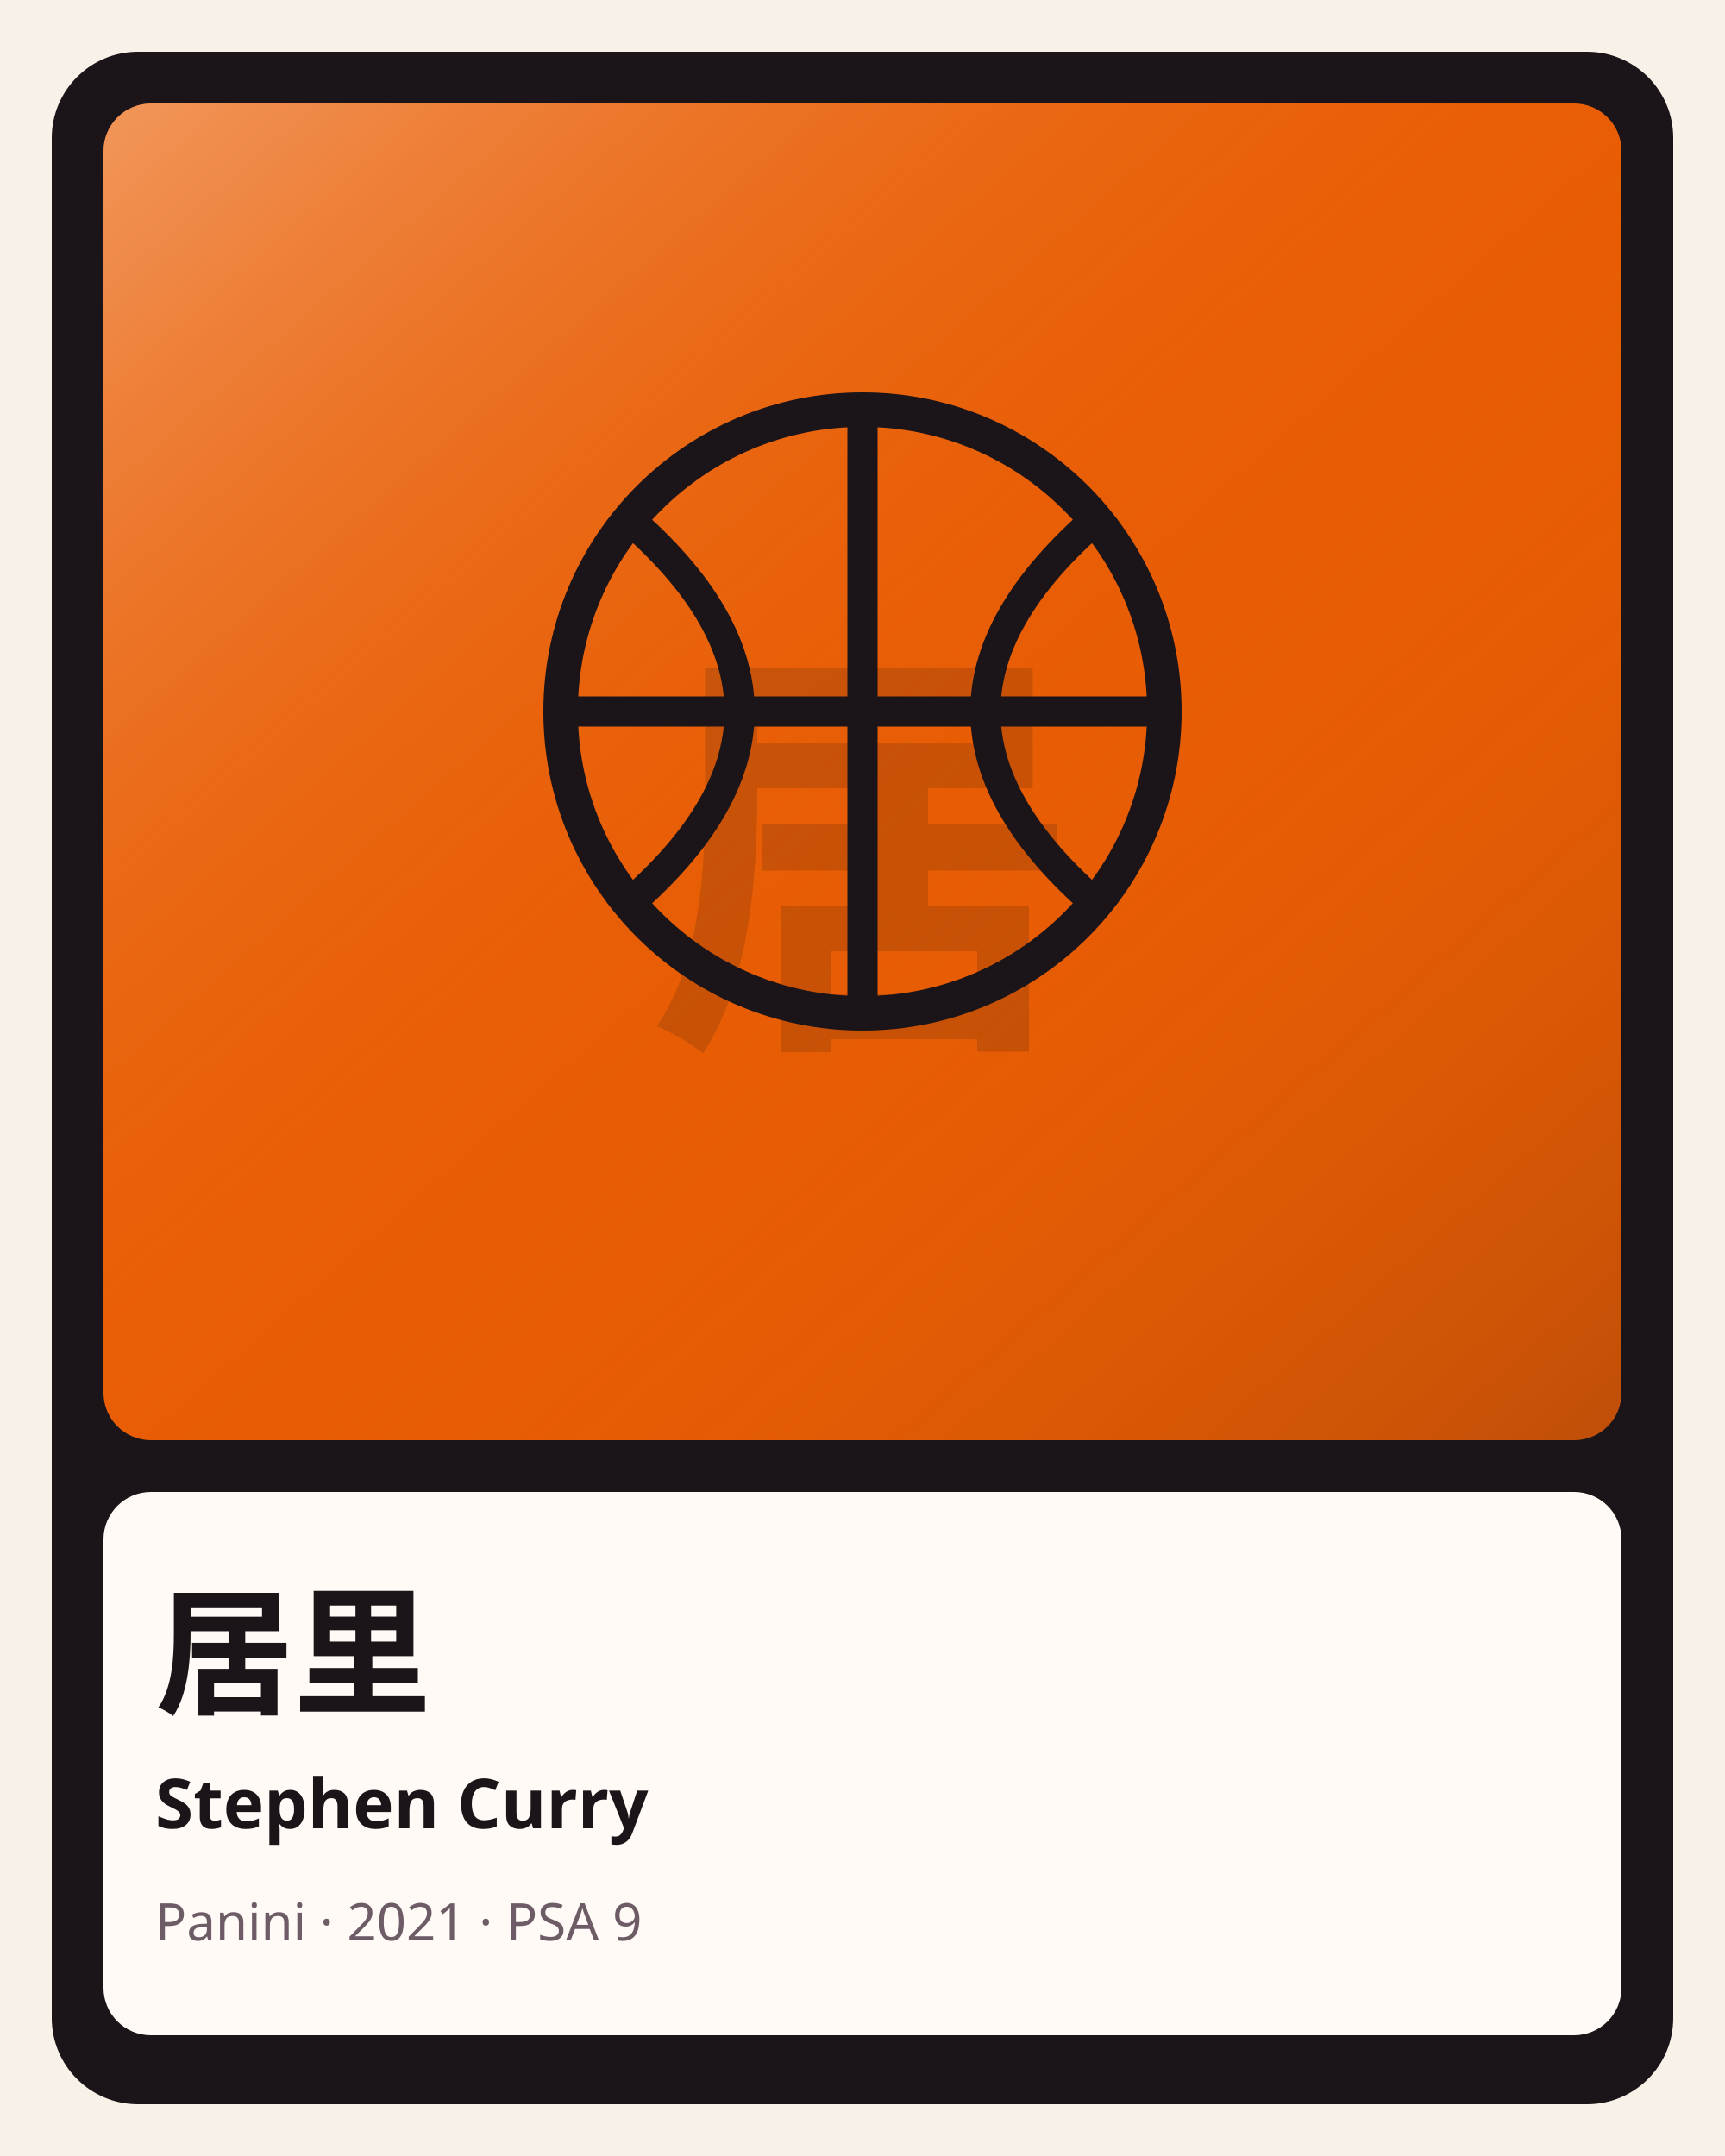
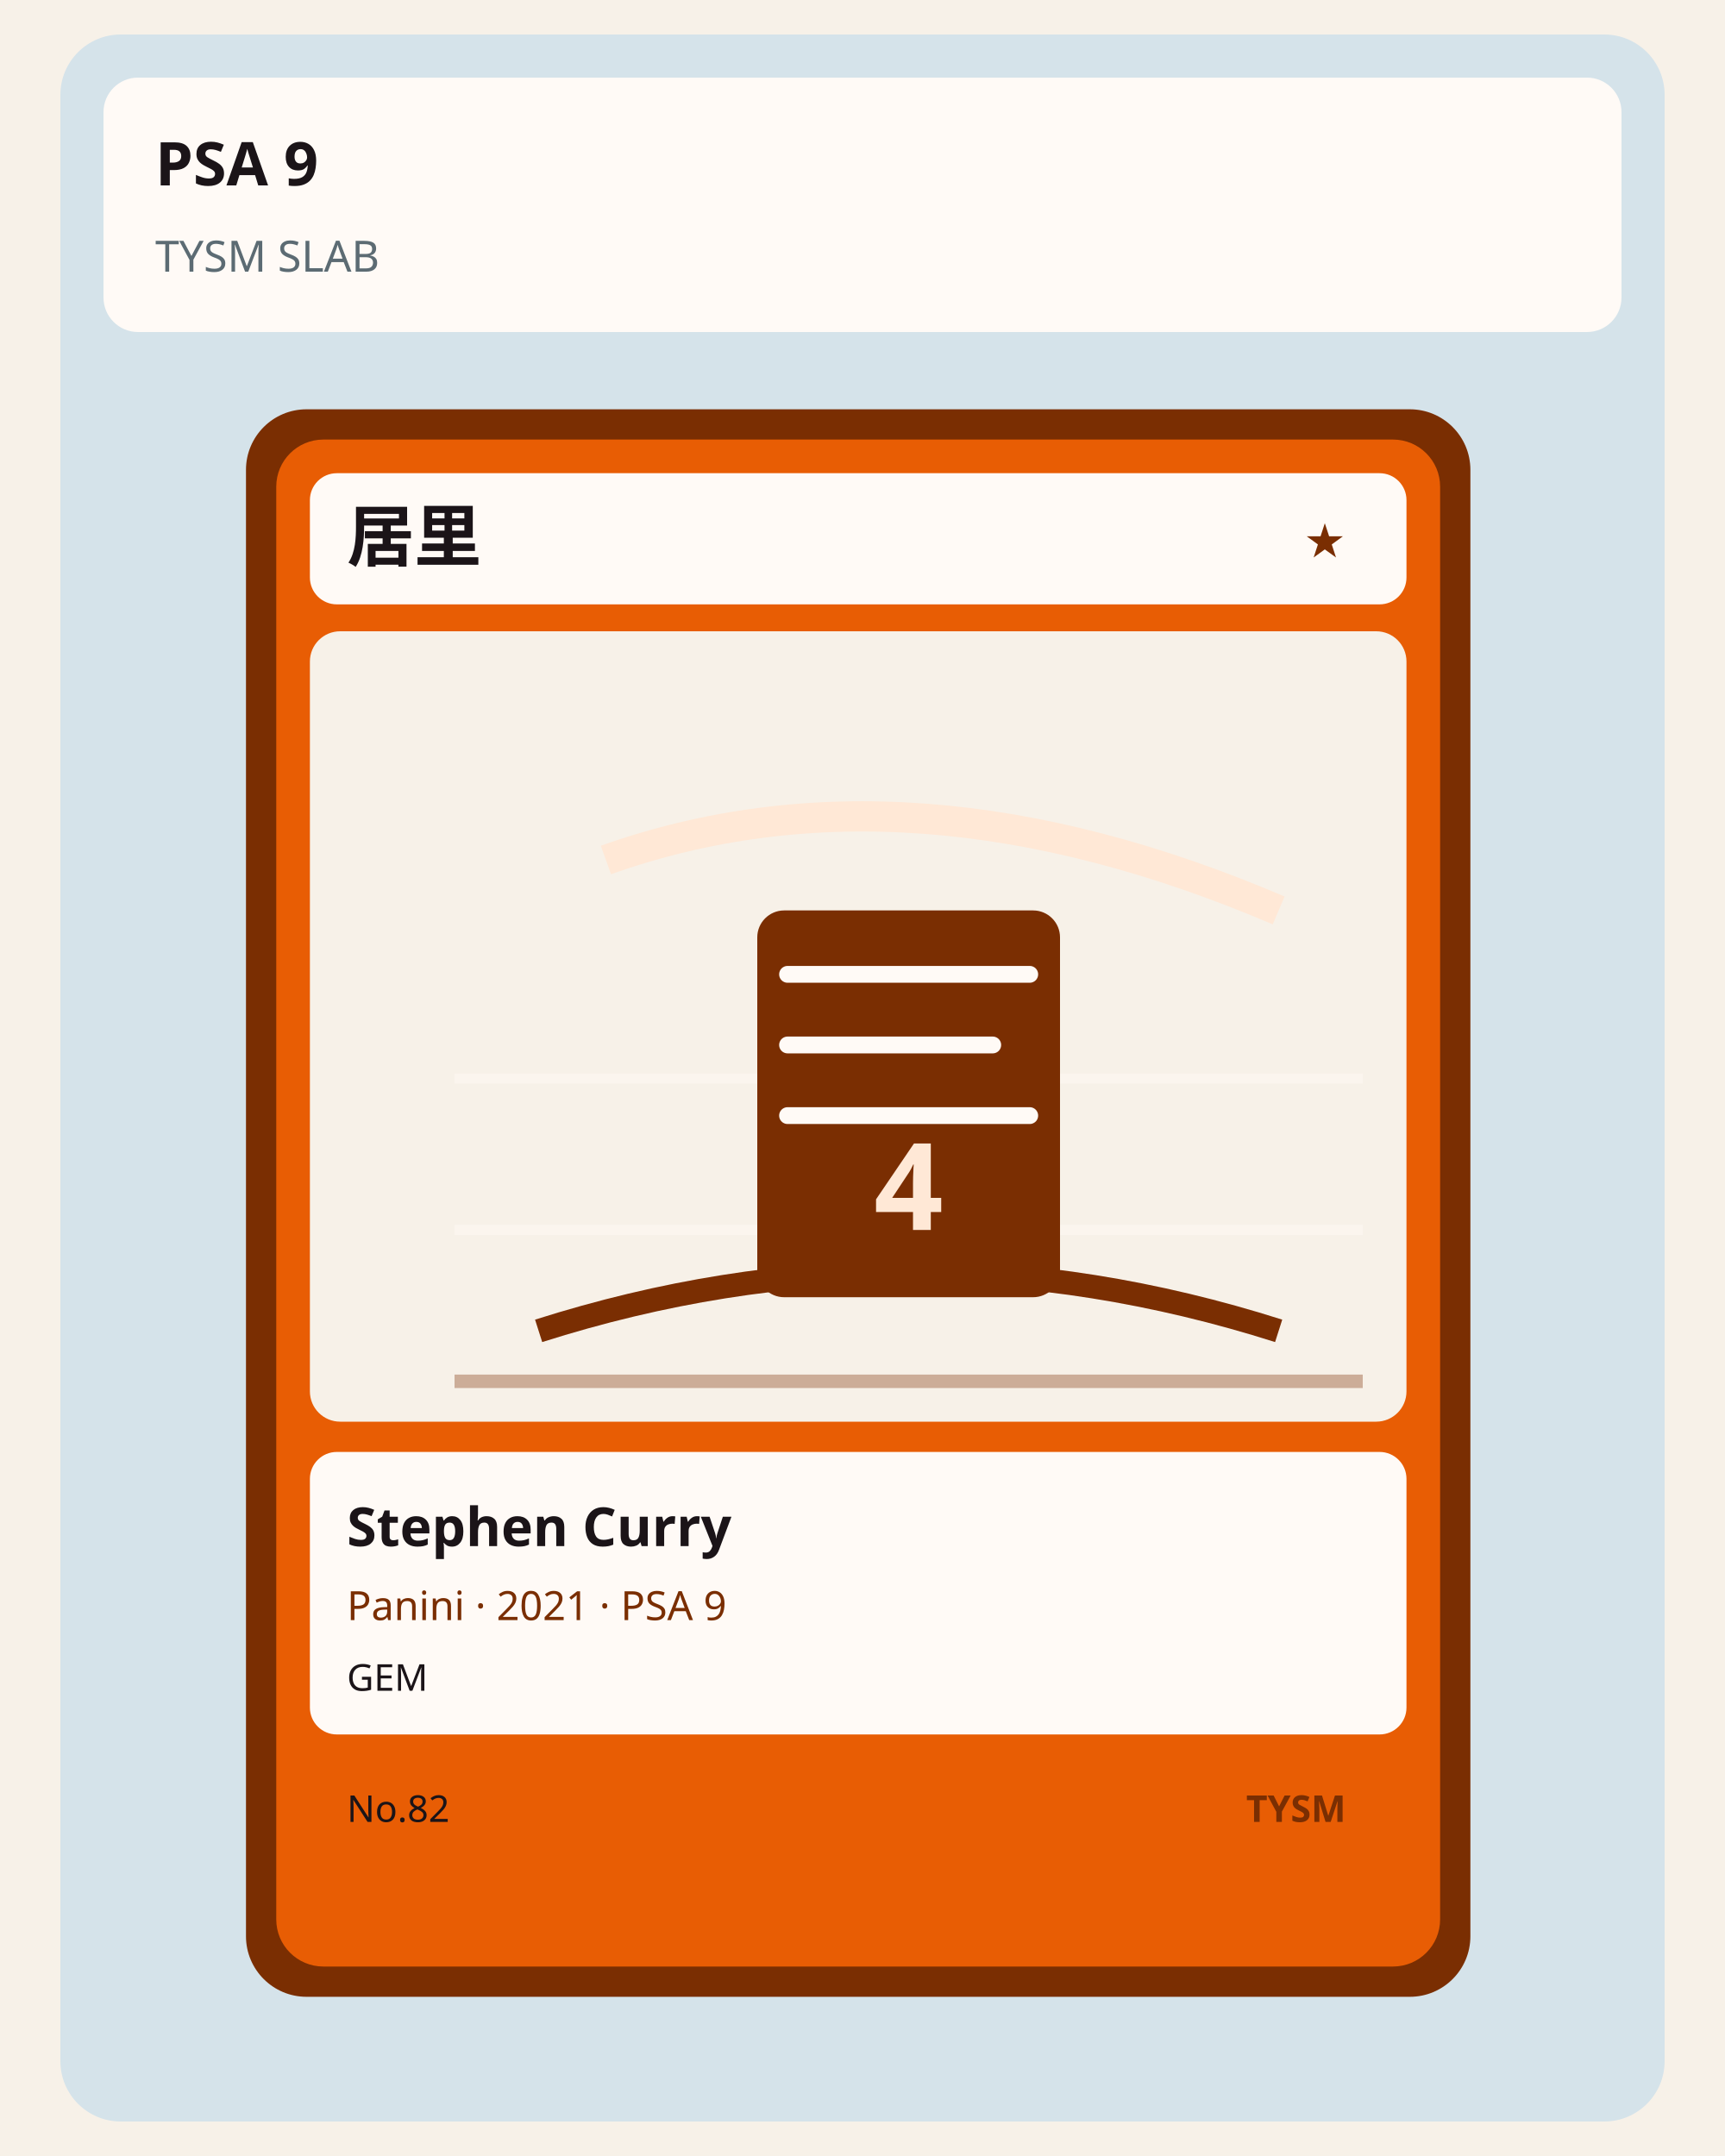
<svg xmlns="http://www.w3.org/2000/svg" width="800" height="1000" viewBox="0 0 800 1000" role="img" aria-label="居里 Stephen Curry">
  <rect width="800" height="1000" fill="#f7f1e8" />
-   <rect x="24" y="24" width="752" height="952" rx="40" fill="#1b1418" />
-   <rect x="48" y="48" width="704" height="620" rx="22" fill="#e85d04" />
-   <rect x="48" y="48" width="704" height="620" rx="22" fill="url(#sheen)" />
-   <text x="400" y="470" text-anchor="middle" fill="#1b1418" fill-opacity="0.16" font-size="200" font-family="ui-sans-serif, system-ui, sans-serif" font-weight="700">居</text>
-   <circle cx="400" cy="330" r="140" fill="none" stroke="#1b1418" stroke-width="16" />
-   <path d="M260 330 H540 M400 190 V470" stroke="#1b1418" stroke-width="14" />
-   <path d="M286 236 Q400 330 286 424 M514 236 Q400 330 514 424" fill="none" stroke="#1b1418" stroke-width="14" />
-   <rect x="48" y="692" width="704" height="252" rx="22" fill="#fffaf6" />
-   <text x="72" y="790" fill="#1b1418" font-size="64" font-family="ui-sans-serif, system-ui, sans-serif" font-weight="700">居里</text>
-   <text x="72" y="848" fill="#1b1418" font-size="32" font-family="ui-sans-serif, system-ui, sans-serif" font-weight="600">Stephen Curry</text>
-   <text x="72" y="900" fill="#6d5c66" font-size="24" font-family="ui-sans-serif, system-ui, sans-serif">Panini · 2021 · PSA 9</text>
-   <defs>
-     <linearGradient id="sheen" x1="0" y1="0" x2="1" y2="1">
-       <stop offset="0" stop-color="#ffe8d6" stop-opacity="0.42" />
-       <stop offset="0.55" stop-color="#e85d04" stop-opacity="0" />
-       <stop offset="1" stop-color="#1b1418" stop-opacity="0.2" />
-     </linearGradient>
-   </defs>
+   <rect x="28" y="16" width="744" height="968" rx="28" fill="#d5e3ea" />
+   <rect x="48" y="36" width="704" height="118" rx="16" fill="#fffaf6" />
+   <text x="72" y="86" fill="#1b1418" font-size="28" font-family="ui-sans-serif, system-ui, sans-serif" font-weight="700">PSA 9</text>
+   <text x="72" y="126" fill="#5c6b73" font-size="20" font-family="ui-sans-serif, system-ui, sans-serif">TYSM SLAB</text>
+   <g transform="translate(86,168) scale(0.78)">
+     <g>
+       <rect x="36" y="28" width="728" height="944" rx="36" fill="#7a2e02" />
+       <rect x="54" y="46" width="692" height="908" rx="28" fill="#e85d04" />
+       <rect x="74" y="66" width="652" height="78" rx="16" fill="#fffaf6" />
+       <text x="96" y="118" fill="#1b1418" font-size="40" font-family="ui-sans-serif, system-ui, sans-serif" font-weight="700">居里</text>
+       <text x="690" y="116" text-anchor="end" fill="#7a2e02" font-size="28" font-family="ui-sans-serif, system-ui, sans-serif" font-weight="700">★</text>
+       <rect x="74" y="160" width="652" height="470" rx="18" fill="#f7f1e8" />
+       <g transform="translate(90,176)">
+         <path d="M70 430 H610" stroke="#7a2e02" stroke-width="8" opacity="0.35" />
+         <path d="M70 250 H610 M70 340 H610" stroke="#fffaf6" stroke-width="6" opacity="0.45" />
+         <path d="M160 120 Q340 56 560 150" fill="none" stroke="#ffe8d6" stroke-width="18" />
+         <rect x="250" y="150" width="180" height="230" rx="16" fill="#7a2e02" />
+         <path d="M268 188 H412 M268 230 H390 M268 272 H412" stroke="#fffaf6" stroke-width="10" stroke-linecap="round" />
+         <text x="340" y="340" text-anchor="middle" fill="#ffe8d6" font-size="72" font-family="ui-sans-serif, system-ui, sans-serif" font-weight="700">4</text>
+         <path d="M120 400 Q340 330 560 400" fill="none" stroke="#7a2e02" stroke-width="14" />
+       </g>
+       <rect x="74" y="648" width="652" height="168" rx="16" fill="#fffaf6" />
+       <text x="96" y="704" fill="#1b1418" font-size="32" font-family="ui-sans-serif, system-ui, sans-serif" font-weight="700">Stephen Curry</text>
+       <text x="96" y="748" fill="#7a2e02" font-size="24" font-family="ui-sans-serif, system-ui, sans-serif">Panini · 2021 · PSA 9</text>
+       <text x="96" y="790" fill="#1b1418" font-size="22" font-family="ui-sans-serif, system-ui, sans-serif">GEM</text>
+       <text x="96" y="868" fill="#1b1418" font-size="22" font-family="ui-sans-serif, system-ui, sans-serif">No.82</text>
+       <text x="690" y="868" text-anchor="end" fill="#7a2e02" font-size="22" font-family="ui-sans-serif, system-ui, sans-serif" font-weight="700">TYSM</text>
+     </g>
+   </g>
</svg>
